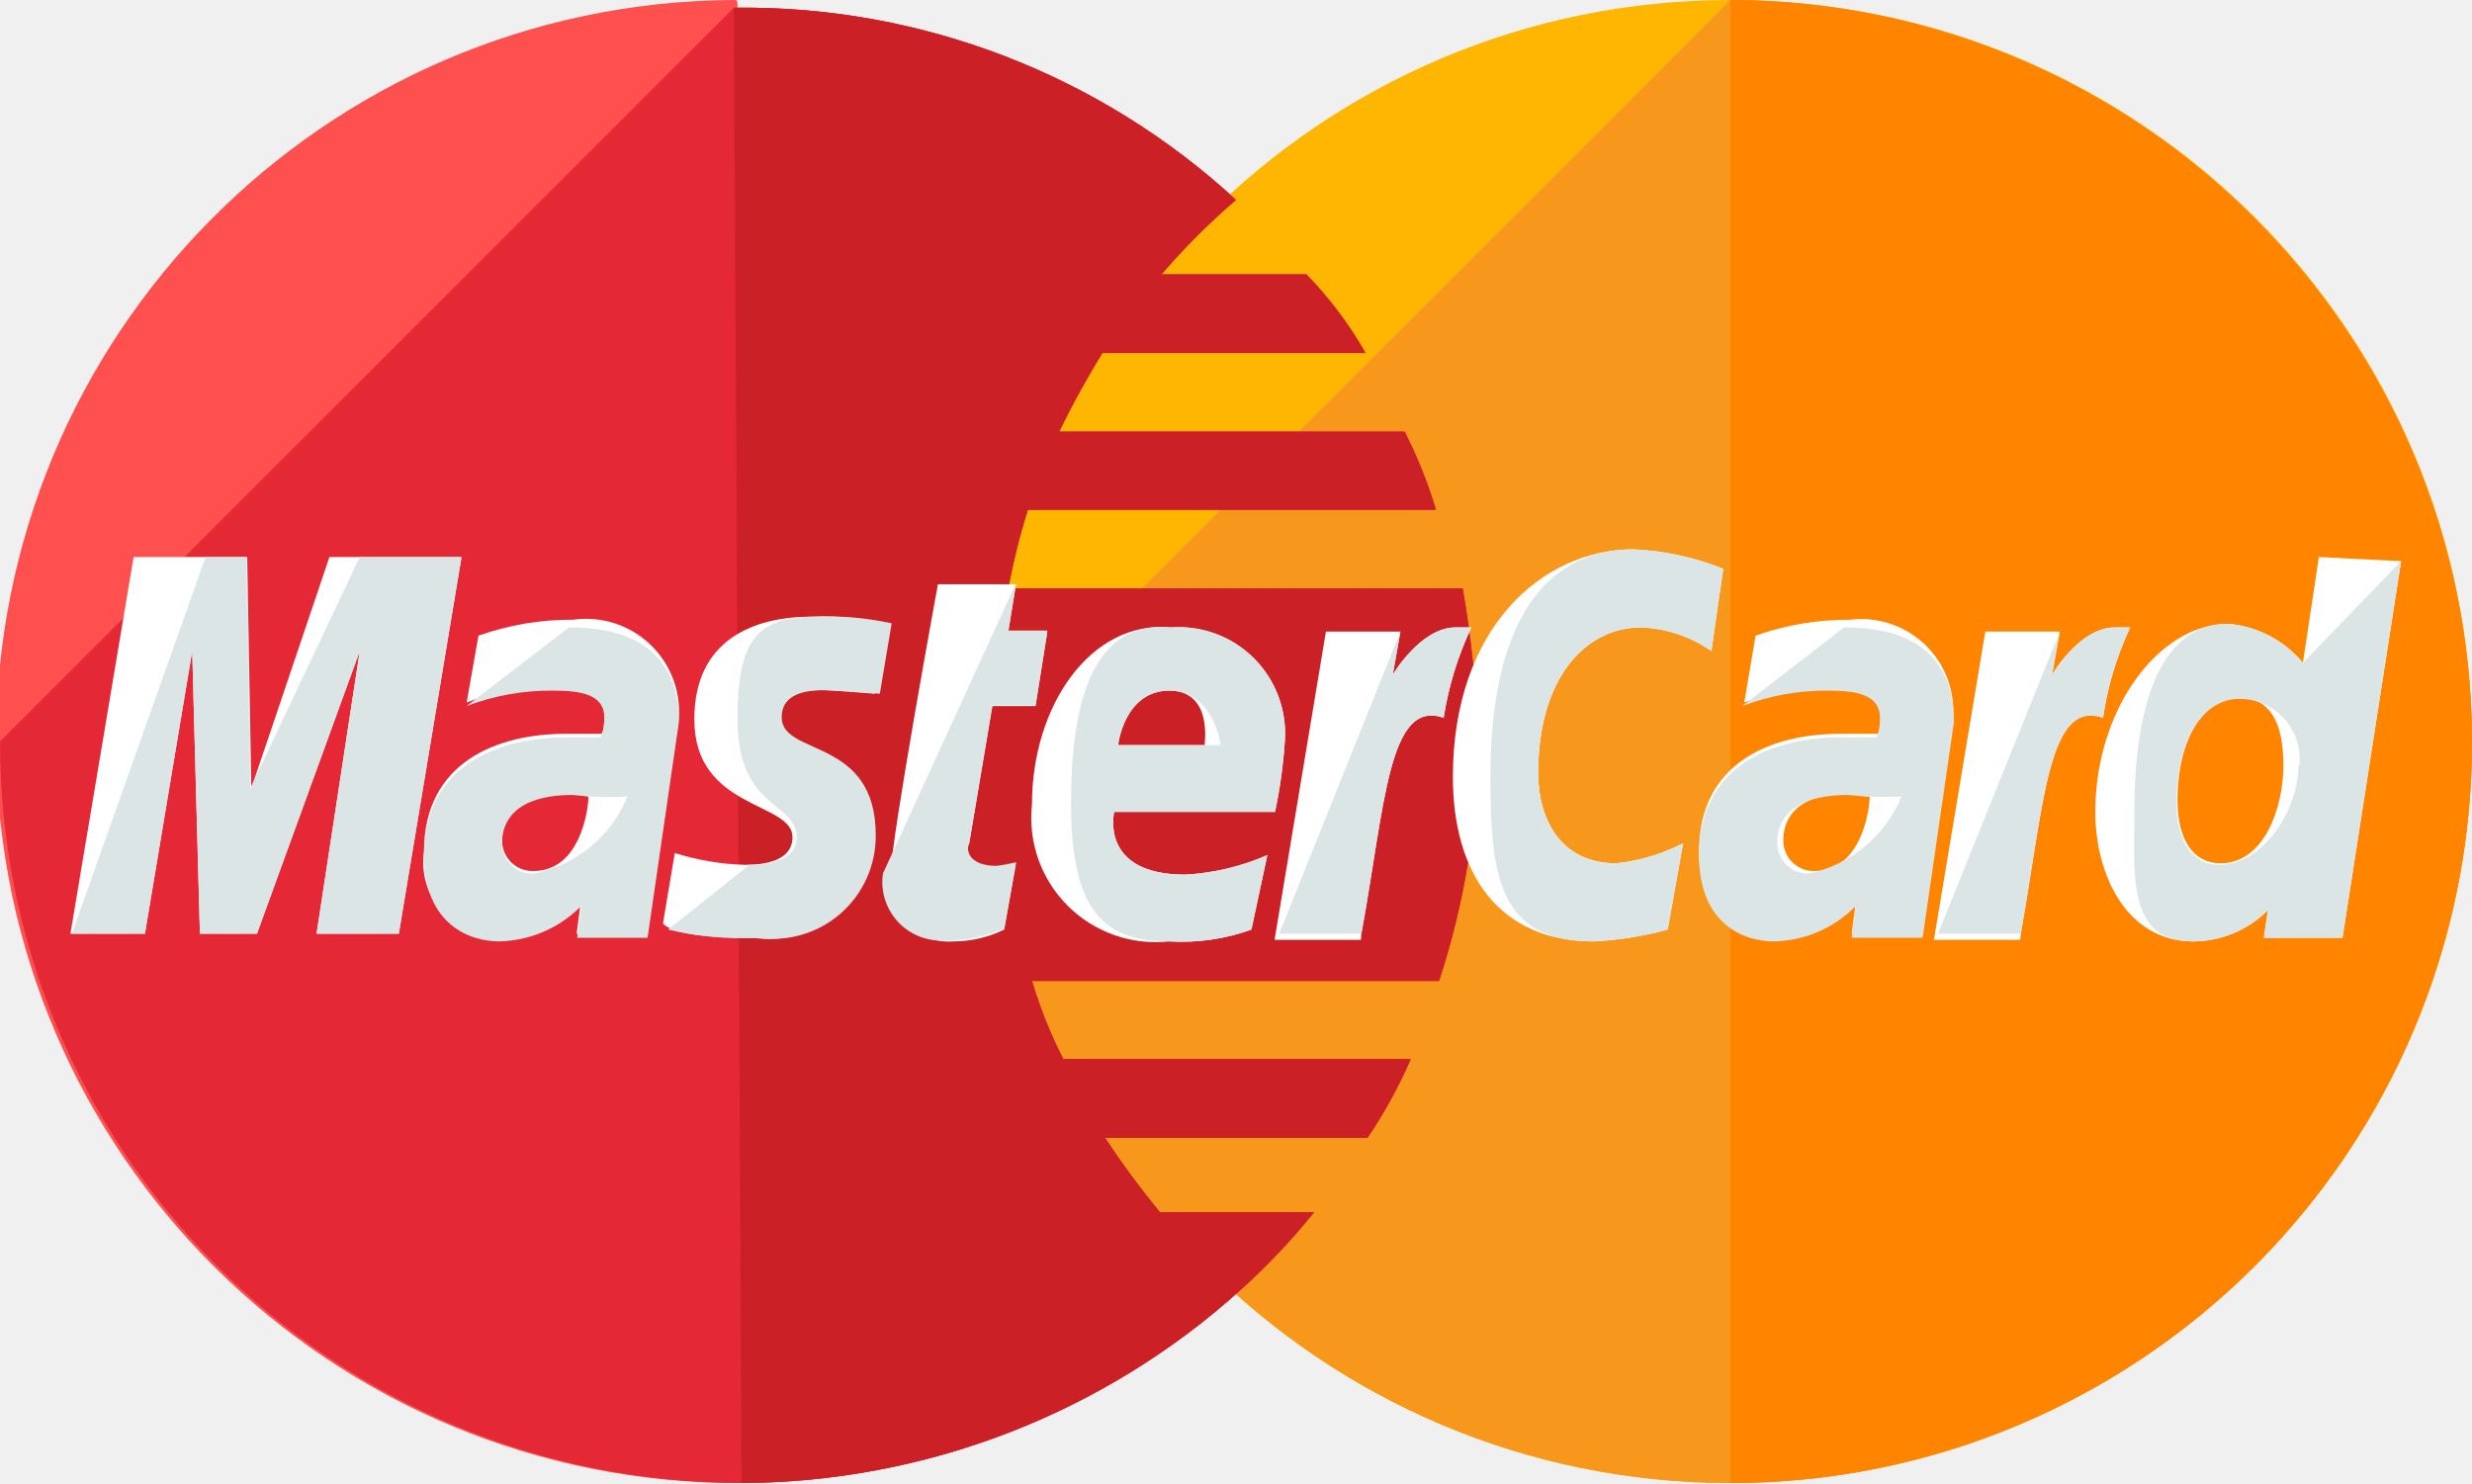
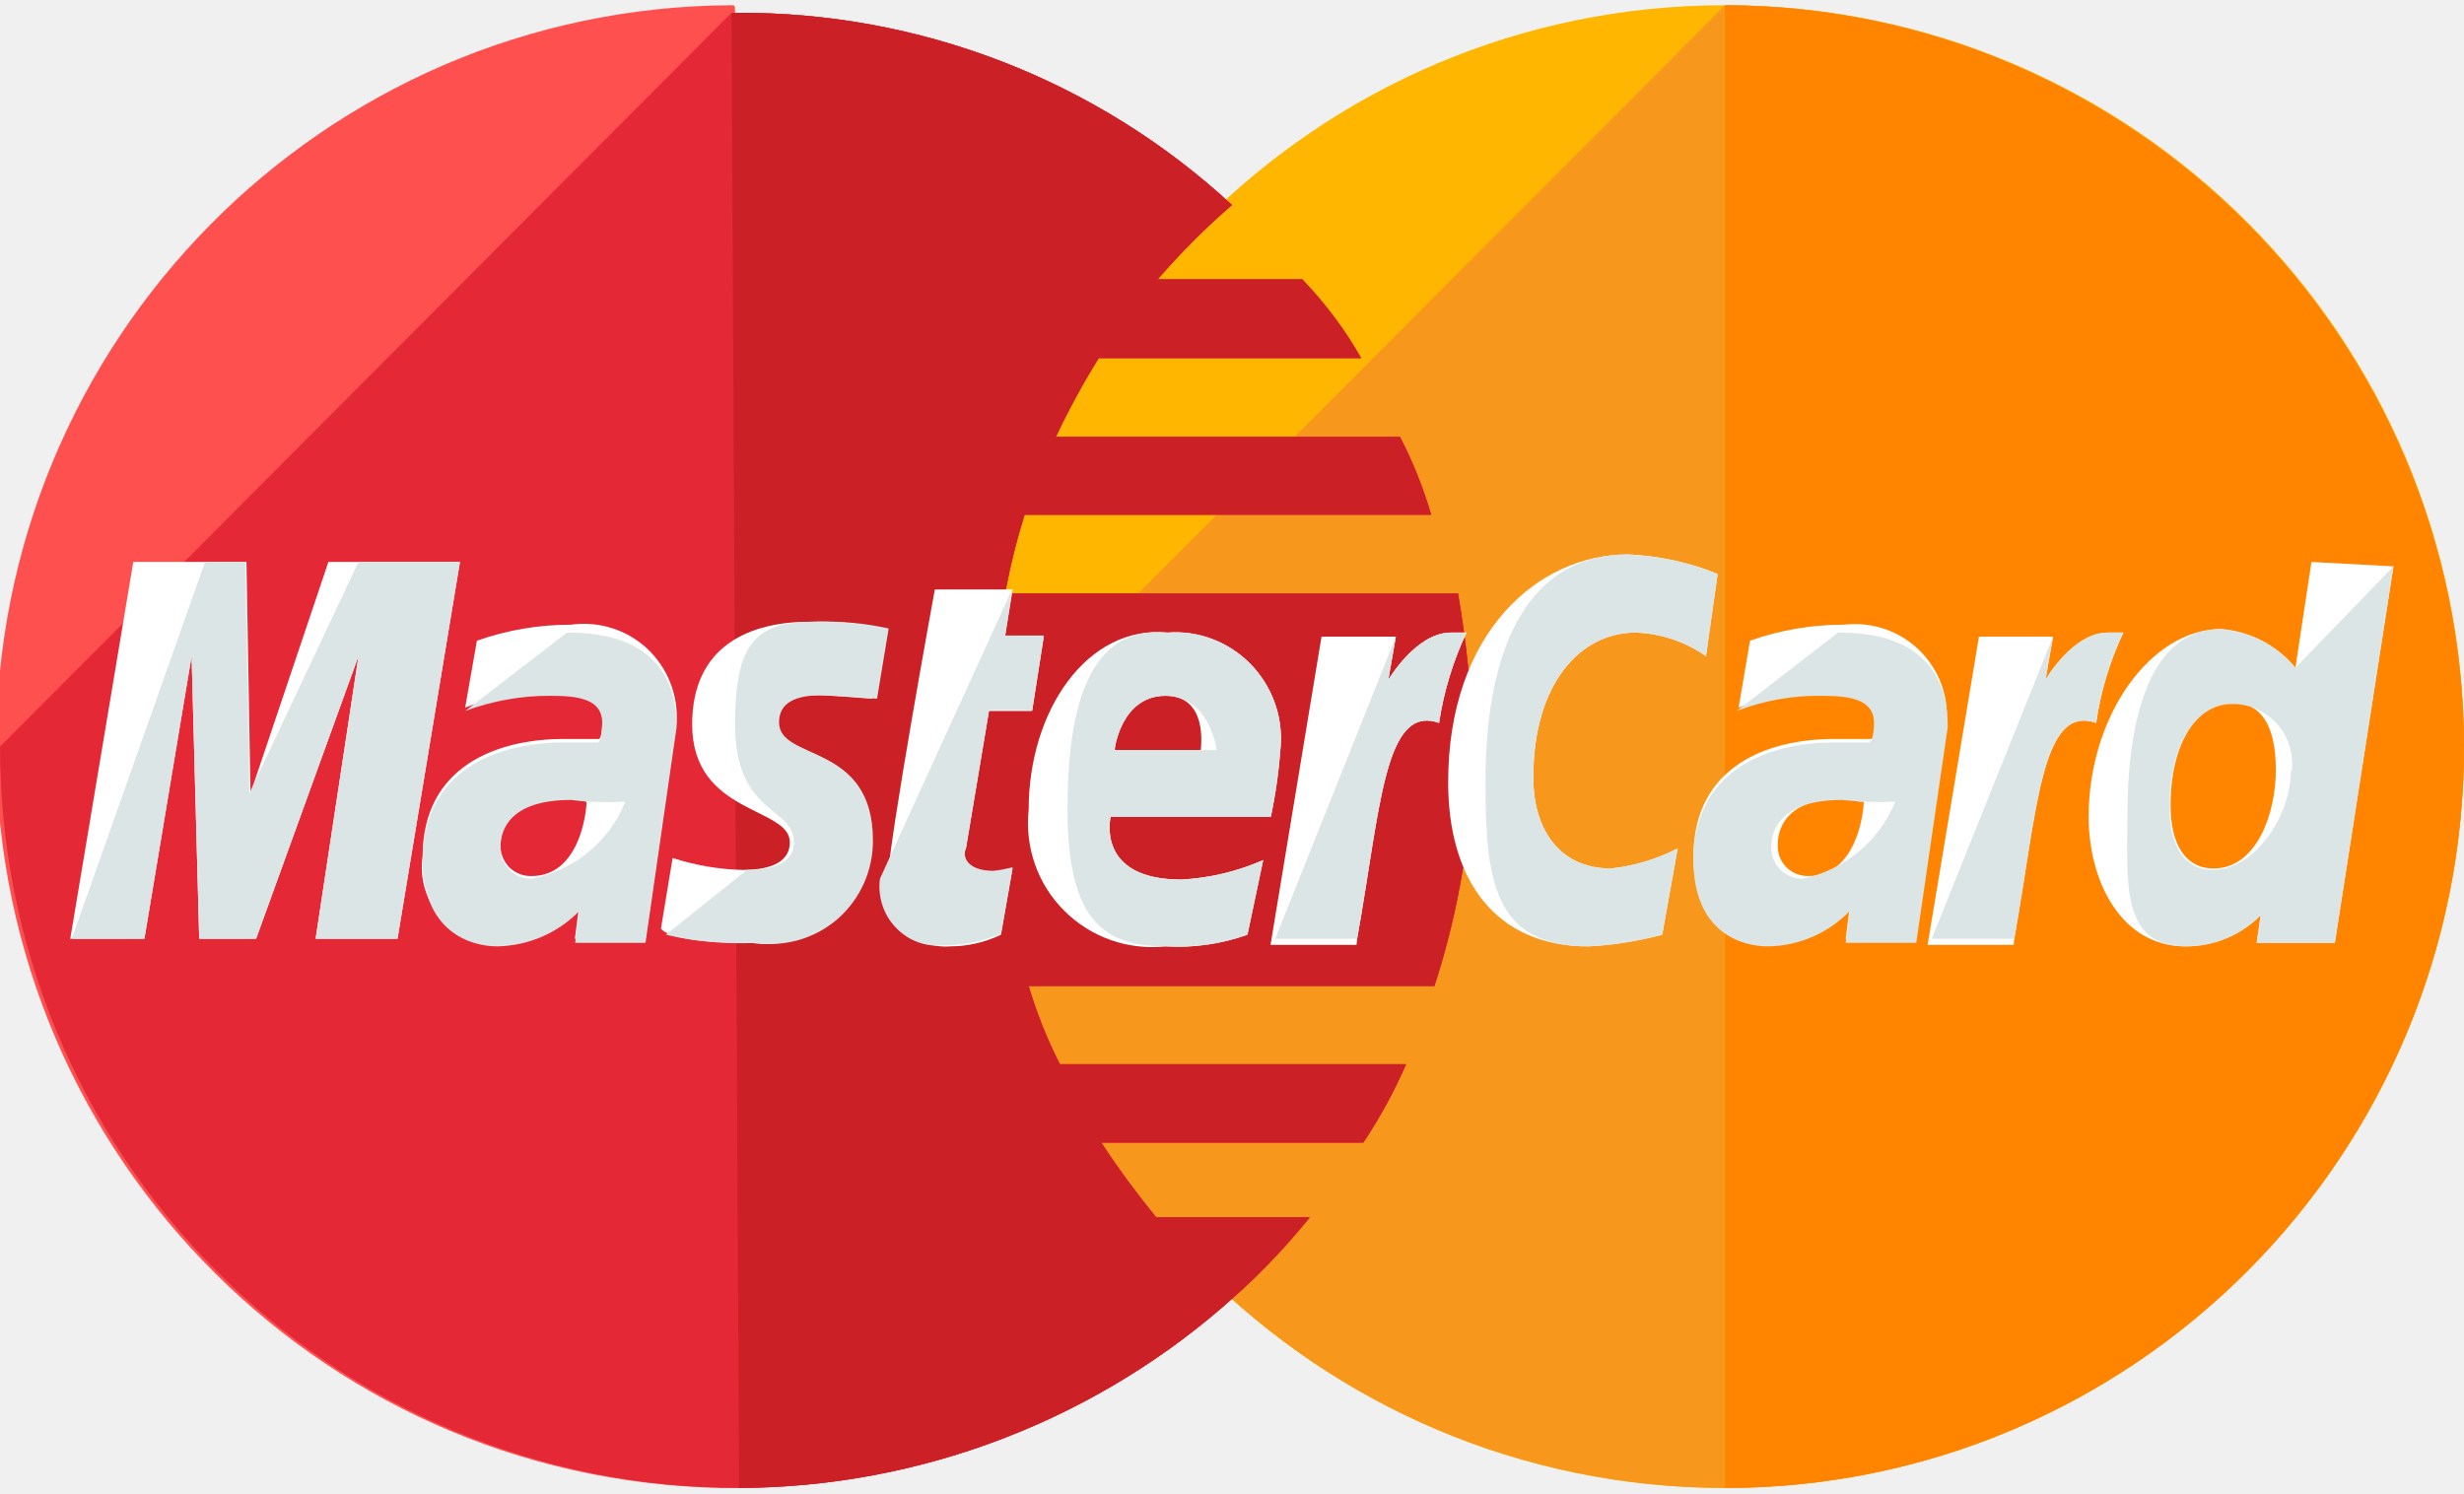
- <svg xmlns="http://www.w3.org/2000/svg" viewBox="0 0 48.1 28.86">
-   <defs>
-     <style>.cls-1{fill:#ffb600;}.cls-2{fill:#f7981d;}.cls-3{fill:#ff8500;}.cls-4{fill:#ff5050;}.cls-5{fill:#e52836;}.cls-6{fill:#cb2026;}.cls-7{fill:#fff;}.cls-8{fill:#dce5e5;}</style>
-   </defs>
-   <g id="Слой_2" data-name="Слой 2">
-     <g id="Capa_1" data-name="Capa 1">
-       <path class="cls-1" d="M48.1,14.43a14.43,14.43,0,0,1-28.86,0h0a14.43,14.43,0,1,1,28.86,0Z" />
-       <path class="cls-2" d="M33.67,0A14.47,14.47,0,0,1,48.1,14.43h0a14.43,14.43,0,0,1-28.86,0" />
-       <path class="cls-3" d="M33.67,0A14.47,14.47,0,0,1,48.1,14.43h0A14.42,14.42,0,0,1,33.67,28.86" />
-       <path class="cls-4" d="M14.28,0a14.43,14.43,0,0,0,.15,28.86,14.57,14.57,0,0,0,9.69-3.74h0a13.07,13.07,0,0,0,1.45-1.53h-3a16.82,16.82,0,0,1-1.07-1.45h5.11a9.37,9.37,0,0,0,.84-1.53H20.69a8.93,8.93,0,0,1-.61-1.52H28a15.17,15.17,0,0,0,.76-4.59,20.08,20.08,0,0,0-.3-3.05H19.62A12.65,12.65,0,0,1,20,9.92h7.94a8.93,8.93,0,0,0-.61-1.52H20.61a16.56,16.56,0,0,1,.84-1.53h5.12a7.57,7.57,0,0,0-1.15-1.53H22.6a13.23,13.23,0,0,1,1.45-1.45A14.13,14.13,0,0,0,14.35.15C14.35,0,14.35,0,14.28,0Z" />
-       <path class="cls-5" d="M0,14.43A14.42,14.42,0,0,0,14.43,28.86a14.57,14.57,0,0,0,9.69-3.74h0a13.07,13.07,0,0,0,1.45-1.53h-3a16.82,16.82,0,0,1-1.07-1.45h5.11a9.37,9.37,0,0,0,.84-1.53H20.69a8.93,8.93,0,0,1-.61-1.52H28a15.17,15.17,0,0,0,.76-4.59,20.08,20.08,0,0,0-.3-3.05H19.62A12.65,12.65,0,0,1,20,9.92h7.94a8.93,8.93,0,0,0-.61-1.52H20.61a16.56,16.56,0,0,1,.84-1.53h5.12a7.57,7.57,0,0,0-1.15-1.53H22.6a13.23,13.23,0,0,1,1.45-1.45A14.13,14.13,0,0,0,14.35.15h-.07" />
-       <path class="cls-6" d="M14.43,28.86a14.57,14.57,0,0,0,9.69-3.74h0a13.07,13.07,0,0,0,1.45-1.53h-3a16.82,16.82,0,0,1-1.07-1.45h5.11a9.37,9.37,0,0,0,.84-1.53H20.69a8.93,8.93,0,0,1-.61-1.52H28a15.17,15.17,0,0,0,.76-4.59,20.08,20.08,0,0,0-.3-3.05H19.62A12.65,12.65,0,0,1,20,9.92h7.94a8.93,8.93,0,0,0-.61-1.52H20.61a16.56,16.56,0,0,1,.84-1.53h5.12a7.57,7.57,0,0,0-1.15-1.53H22.6a13.23,13.23,0,0,1,1.45-1.45A14.13,14.13,0,0,0,14.35.15h-.07" />
-       <path class="cls-7" d="M19.54,18.09l.23-1.29a3.36,3.36,0,0,1-.38.07c-.53,0-.61-.3-.53-.46l.45-2.67h.84l.23-1.45h-.76l.15-.92H18.25s-.92,5-.92,5.65a1.14,1.14,0,0,0,1.22,1.3A2.25,2.25,0,0,0,19.54,18.09Z" />
-       <path class="cls-7" d="M20.08,15.65a2.42,2.42,0,0,0,2.67,2.67,4,4,0,0,0,1.6-.23l.31-1.45a4.59,4.59,0,0,1-1.6.38c-1.68,0-1.38-1.22-1.38-1.22h3.13A9.82,9.82,0,0,0,25,14.43a2.07,2.07,0,0,0-2.21-2.22C21.22,12.06,20.08,13.74,20.08,15.65Zm2.67-2.21c.84,0,.69,1,.69,1.06H21.76C21.76,14.43,21.91,13.44,22.75,13.44Z" />
-       <path class="cls-7" d="M32.45,18.09l.3-1.68a3.67,3.67,0,0,1-1.3.39c-1.07,0-1.52-.84-1.52-1.76,0-1.83.91-2.83,2-2.83a2.54,2.54,0,0,1,1.37.46l.23-1.6a5.33,5.33,0,0,0-1.75-.38c-1.76,0-3.51,1.52-3.51,4.43,0,1.9.91,3.2,2.74,3.2A6.84,6.84,0,0,0,32.45,18.09Z" />
-       <path class="cls-7" d="M11.15,12.06a5.4,5.4,0,0,0-1.84.31l-.23,1.3a4.47,4.47,0,0,1,1.68-.31c.54,0,1,.08,1,.53s-.08.39-.08.39H11c-1.29,0-2.75.53-2.75,2.29A1.47,1.47,0,0,0,9.7,18.25a2.31,2.31,0,0,0,1.6-.69l-.08.61H12.6l.61-4.2A1.81,1.81,0,0,0,11.15,12.06Zm.3,3.44c0,.23-.15,1.45-1.07,1.45a.59.59,0,0,1-.61-.61c0-.38.23-.92,1.38-.92A1.07,1.07,0,0,0,11.45,15.5Z" />
-       <path class="cls-7" d="M14.66,18.25a2,2,0,0,0,2.29-2c0-1.91-1.83-1.53-1.83-2.29,0-.38.3-.53.84-.53.22,0,1.06.07,1.06.07l.23-1.37A5.85,5.85,0,0,0,15.8,12c-1.14,0-2.29.45-2.29,2,0,1.76,1.91,1.6,1.91,2.29,0,.46-.53.54-.92.54a5,5,0,0,1-1.37-.23l-.23,1.37C13,18.09,13.36,18.25,14.66,18.25Z" />
-       <path class="cls-7" d="M45.12,10.84l-.31,2.06a2.12,2.12,0,0,0-1.45-.76c-1.37,0-2.59,1.68-2.59,3.66,0,1.22.61,2.52,1.9,2.52a2.06,2.06,0,0,0,1.46-.61l-.08.54h1.53l1.14-7.33Zm-.69,4.05c0,.84-.38,1.91-1.22,1.91-.54,0-.84-.46-.84-1.23,0-1.22.53-2,1.22-2C44.13,13.59,44.43,14,44.43,14.89Z" />
-       <path class="cls-7" d="M2.82,18.17l.92-5.5.15,5.5H5l2-5.5-.84,5.5h1.6l1.22-7.33H6.41l-1.52,4.5-.08-4.5H2.6L1.37,18.17Z" />
-       <path class="cls-7" d="M26.49,18.17c.46-2.52.53-4.58,1.6-4.2a6.45,6.45,0,0,1,.54-1.76h-.31c-.68,0-1.22.92-1.22.92l.15-.84H25.8l-1,6h1.68Z" />
-       <path class="cls-7" d="M36,12.06a5.4,5.4,0,0,0-1.84.31l-.22,1.3a4.41,4.41,0,0,1,1.68-.31c.53,0,1,.08,1,.53s-.08.39-.08.39H35.8c-1.29,0-2.74.53-2.74,2.29,0,1.37.91,1.68,1.45,1.68a2.29,2.29,0,0,0,1.6-.69l-.08.61h1.38L38,14A1.79,1.79,0,0,0,36,12.06Zm.38,3.44c0,.23-.15,1.45-1.07,1.45a.59.59,0,0,1-.61-.61c0-.38.23-.92,1.37-.92C36.26,15.5,36.26,15.5,36.34,15.5Z" />
-       <path class="cls-7" d="M39.32,18.17c.45-2.52.53-4.58,1.6-4.2a6.19,6.19,0,0,1,.53-1.76h-.3c-.69,0-1.22.92-1.22.92l.15-.84H38.63l-1,6h1.68Z" />
-       <path class="cls-8" d="M17.18,17a1.14,1.14,0,0,0,1.22,1.3,2.81,2.81,0,0,0,1.14-.23l.23-1.29a3.36,3.36,0,0,1-.38.07c-.53,0-.61-.3-.53-.46l.45-2.67h.84l.23-1.45h-.76l.15-.92" />
-       <path class="cls-8" d="M20.84,15.65c0,2.14.69,2.67,1.91,2.67a4,4,0,0,0,1.6-.23l.31-1.45a4.59,4.59,0,0,1-1.6.38c-1.68,0-1.38-1.22-1.38-1.22h3.13A9.82,9.82,0,0,0,25,14.43a2.07,2.07,0,0,0-2.21-2.22C21.22,12.06,20.84,13.74,20.84,15.65Zm1.91-2.21c.84,0,1,1,1,1.06h-2C21.76,14.43,21.91,13.44,22.75,13.44Z" />
-       <path class="cls-8" d="M32.45,18.09l.3-1.68a3.67,3.67,0,0,1-1.3.39c-1.07,0-1.52-.84-1.52-1.76,0-1.83.91-2.83,2-2.83a2.54,2.54,0,0,1,1.37.46l.23-1.6a5.33,5.33,0,0,0-1.75-.38C30,10.69,29,12.21,29,15.12c0,1.9.15,3.2,2,3.2A6.84,6.84,0,0,0,32.45,18.09Z" />
-       <path class="cls-8" d="M9.08,13.74a4.6,4.6,0,0,1,1.68-.3c.54,0,1,.07,1,.53,0,.31-.08.38-.08.38H11c-1.29,0-2.75.54-2.75,2.29,0,1.38.92,1.68,1.46,1.68a2.31,2.31,0,0,0,1.6-.69l-.08.62H12.6l.61-4.2c0-1.76-1.53-1.84-2.14-1.84m1.14,3.29A2.48,2.48,0,0,1,10.38,17a.59.59,0,0,1-.61-.61c0-.38.23-.92,1.38-.92A5.82,5.82,0,0,0,12.21,15.5Z" />
-       <path class="cls-8" d="M13,18.09a6.17,6.17,0,0,0,1.75.16,2,2,0,0,0,2.29-2c0-1.91-1.83-1.53-1.83-2.29,0-.38.31-.53.84-.53.23,0,1.07.07,1.07.07l.23-1.37A5.85,5.85,0,0,0,15.88,12c-1.15,0-1.53.45-1.53,2,0,1.76,1.15,1.6,1.15,2.29,0,.46-.54.54-.92.54" />
-       <path class="cls-8" d="M44.81,12.9a2.12,2.12,0,0,0-1.45-.76c-1.37,0-1.83,1.68-1.83,3.66,0,1.22-.15,2.52,1.14,2.52a2.06,2.06,0,0,0,1.46-.61l-.08.54h1.53l1.14-7.33m-2,4c0,.84-.69,1.91-1.53,1.91-.54,0-.84-.46-.84-1.23,0-1.22.53-2,1.22-2A1.17,1.17,0,0,1,44.74,14.89Z" />
-       <path class="cls-8" d="M2.82,18.17l.92-5.5.15,5.5H5l2-5.5-.84,5.5h1.6l1.22-7.33H7l-2.13,4.5-.08-4.5H4l-2.6,7.33Z" />
-       <path class="cls-8" d="M24.89,18.17h1.6c.46-2.52.53-4.58,1.6-4.2a6.45,6.45,0,0,1,.54-1.76h-.31c-.68,0-1.22.92-1.22.92l.15-.84" />
-       <path class="cls-8" d="M33.9,13.74a4.54,4.54,0,0,1,1.68-.3c.53,0,1,.07,1,.53,0,.31-.08.38-.08.38H35.8c-1.29,0-2.74.54-2.74,2.29,0,1.38.91,1.68,1.45,1.68a2.29,2.29,0,0,0,1.6-.69l-.08.62h1.38l.61-4.2c0-1.76-1.53-1.84-2.14-1.84M37,15.5A2.5,2.5,0,0,1,35.19,17a.6.6,0,0,1-.61-.61c0-.38.23-.92,1.38-.92A6.39,6.39,0,0,0,37,15.5Z" />
-       <path class="cls-8" d="M37.71,18.17h1.61c.45-2.52.53-4.58,1.6-4.2a6.19,6.19,0,0,1,.53-1.76h-.3c-.69,0-1.22.92-1.22.92l.15-.84" />
-     </g>
+ <svg xmlns="http://www.w3.org/2000/svg" width="33px" height="20px" viewBox="0 0 33 20" version="1.1">
+   <g id="surface1">
+     <path style=" stroke:none;fill-rule:nonzero;fill:rgb(100%,71.373%,0%);fill-opacity:1;" d="M 33 10 C 33 15.484 28.566 19.93 23.102 19.93 C 17.633 19.93 13.199 15.484 13.199 10 C 13.199 4.516 17.633 0.07 23.102 0.07 C 28.566 0.07 33 4.516 33 10 Z M 33 10 " />
+     <path style=" stroke:none;fill-rule:nonzero;fill:rgb(96.863%,59.608%,11.373%);fill-opacity:1;" d="M 23.102 0.07 C 28.562 0.086 32.984 4.523 33 10 C 33 15.484 28.566 19.93 23.102 19.93 C 17.633 19.93 13.199 15.484 13.199 10 " />
+     <path style=" stroke:none;fill-rule:nonzero;fill:rgb(100%,52.157%,0%);fill-opacity:1;" d="M 23.102 0.07 C 28.562 0.086 32.984 4.523 33 10 C 33 12.633 31.961 15.16 30.102 17.023 C 28.246 18.887 25.727 19.934 23.102 19.93 " />
+     <path style=" stroke:none;fill-rule:nonzero;fill:rgb(100%,31.373%,31.373%);fill-opacity:1;" d="M 9.797 0.07 C 4.328 0.098 -0.078 4.566 -0.051 10.051 C -0.023 15.535 4.434 19.961 9.898 19.93 C 12.355 19.922 14.723 19.004 16.547 17.355 C 16.906 17.035 17.238 16.68 17.543 16.305 L 15.484 16.305 C 15.223 15.984 14.977 15.652 14.75 15.305 L 18.258 15.305 C 18.48 14.973 18.672 14.621 18.832 14.254 L 14.195 14.254 C 14.023 13.918 13.883 13.566 13.777 13.207 L 19.211 13.207 C 19.543 12.188 19.719 11.121 19.73 10.047 C 19.715 9.344 19.648 8.641 19.527 7.949 L 13.461 7.949 C 13.527 7.594 13.613 7.242 13.723 6.895 L 19.168 6.895 C 19.062 6.535 18.922 6.184 18.75 5.852 L 14.141 5.852 C 14.312 5.488 14.504 5.137 14.715 4.797 L 18.23 4.797 C 18.012 4.414 17.746 4.059 17.441 3.742 L 15.504 3.742 C 15.812 3.387 16.145 3.051 16.5 2.746 C 14.688 1.07 12.309 0.152 9.844 0.172 C 9.844 0.07 9.844 0.07 9.797 0.07 Z M 9.797 0.07 " />
+     <path style=" stroke:none;fill-rule:nonzero;fill:rgb(89.804%,15.686%,21.176%);fill-opacity:1;" d="M 0 10 C 0 12.633 1.039 15.16 2.898 17.023 C 4.754 18.887 7.273 19.934 9.898 19.93 C 12.355 19.922 14.723 19.004 16.547 17.355 C 16.906 17.035 17.238 16.68 17.543 16.305 L 15.484 16.305 C 15.223 15.984 14.977 15.652 14.75 15.305 L 18.258 15.305 C 18.48 14.973 18.672 14.621 18.832 14.254 L 14.195 14.254 C 14.023 13.918 13.883 13.566 13.777 13.207 L 19.211 13.207 C 19.543 12.188 19.719 11.121 19.73 10.047 C 19.715 9.344 19.648 8.641 19.527 7.949 L 13.461 7.949 C 13.527 7.594 13.613 7.242 13.723 6.895 L 19.168 6.895 C 19.062 6.535 18.922 6.184 18.75 5.852 L 14.141 5.852 C 14.312 5.488 14.504 5.137 14.715 4.797 L 18.23 4.797 C 18.012 4.414 17.746 4.059 17.441 3.742 L 15.504 3.742 C 15.812 3.387 16.145 3.051 16.5 2.746 C 14.688 1.07 12.309 0.152 9.844 0.172 L 9.797 0.172 " />
+     <path style=" stroke:none;fill-rule:nonzero;fill:rgb(79.608%,12.549%,14.902%);fill-opacity:1;" d="M 9.898 19.93 C 12.355 19.922 14.723 19.004 16.547 17.355 C 16.906 17.035 17.238 16.68 17.543 16.305 L 15.484 16.305 C 15.223 15.984 14.977 15.652 14.75 15.305 L 18.258 15.305 C 18.48 14.973 18.672 14.621 18.832 14.254 L 14.195 14.254 C 14.023 13.918 13.883 13.566 13.777 13.207 L 19.211 13.207 C 19.543 12.188 19.719 11.121 19.73 10.047 C 19.715 9.344 19.648 8.641 19.527 7.949 L 13.461 7.949 C 13.527 7.594 13.613 7.242 13.723 6.895 L 19.168 6.895 C 19.062 6.535 18.922 6.184 18.75 5.852 L 14.141 5.852 C 14.312 5.488 14.504 5.137 14.715 4.797 L 18.23 4.797 C 18.012 4.414 17.746 4.059 17.441 3.742 L 15.504 3.742 C 15.812 3.387 16.145 3.051 16.5 2.746 C 14.688 1.07 12.309 0.152 9.844 0.172 L 9.797 0.172 " />
+     <path style=" stroke:none;fill-rule:nonzero;fill:rgb(100%,100%,100%);fill-opacity:1;" d="M 13.406 12.52 L 13.562 11.633 C 13.477 11.652 13.391 11.668 13.305 11.68 C 12.938 11.68 12.883 11.473 12.938 11.363 L 13.246 9.523 L 13.824 9.523 L 13.98 8.527 L 13.461 8.527 L 13.562 7.895 L 12.52 7.895 C 12.52 7.895 11.891 11.336 11.891 11.781 C 11.855 12.02 11.93 12.258 12.094 12.434 C 12.258 12.605 12.488 12.695 12.727 12.676 C 12.961 12.676 13.195 12.621 13.406 12.52 Z M 13.406 12.52 " />
+     <path style=" stroke:none;fill-rule:nonzero;fill:rgb(100%,100%,100%);fill-opacity:1;" d="M 13.777 10.84 C 13.723 11.344 13.895 11.844 14.254 12.199 C 14.609 12.555 15.105 12.73 15.609 12.676 C 15.98 12.699 16.355 12.645 16.707 12.52 L 16.918 11.52 C 16.57 11.672 16.199 11.762 15.82 11.781 C 14.668 11.781 14.875 10.941 14.875 10.941 L 17.02 10.941 C 17.086 10.633 17.129 10.316 17.152 10 C 17.184 9.586 17.031 9.18 16.742 8.887 C 16.449 8.594 16.047 8.441 15.637 8.473 C 14.559 8.367 13.777 9.523 13.777 10.84 Z M 15.609 9.32 C 16.184 9.32 16.082 10.008 16.082 10.047 L 14.93 10.047 C 14.93 10 15.031 9.32 15.609 9.32 Z M 15.609 9.32 " />
+     <path style=" stroke:none;fill-rule:nonzero;fill:rgb(100%,100%,100%);fill-opacity:1;" d="M 22.262 12.52 L 22.469 11.363 C 22.191 11.508 21.887 11.598 21.578 11.633 C 20.844 11.633 20.535 11.055 20.535 10.418 C 20.535 9.16 21.16 8.473 21.906 8.473 C 22.242 8.484 22.57 8.594 22.848 8.789 L 23.004 7.688 C 22.621 7.531 22.215 7.445 21.805 7.426 C 20.598 7.426 19.395 8.473 19.395 10.477 C 19.395 11.781 20.02 12.676 21.273 12.676 C 21.609 12.66 21.941 12.605 22.262 12.52 Z M 22.262 12.52 " />
+     <path style=" stroke:none;fill-rule:nonzero;fill:rgb(100%,100%,100%);fill-opacity:1;" d="M 7.648 8.367 C 7.219 8.367 6.793 8.438 6.387 8.582 L 6.23 9.477 C 6.598 9.332 6.988 9.258 7.383 9.262 C 7.754 9.262 8.066 9.32 8.066 9.629 C 8.066 9.938 8.012 9.898 8.012 9.898 L 7.547 9.898 C 6.66 9.898 5.66 10.262 5.66 11.473 C 5.617 11.762 5.703 12.055 5.895 12.277 C 6.086 12.5 6.363 12.629 6.656 12.629 C 7.07 12.621 7.461 12.449 7.754 12.152 L 7.699 12.574 L 8.645 12.574 L 9.062 9.684 C 9.086 9.309 8.941 8.945 8.668 8.688 C 8.395 8.434 8.02 8.316 7.648 8.367 Z M 7.855 10.738 C 7.855 10.895 7.754 11.734 7.121 11.734 C 7.008 11.738 6.902 11.695 6.82 11.617 C 6.742 11.535 6.699 11.426 6.703 11.316 C 6.703 11.055 6.859 10.68 7.648 10.68 C 7.715 10.711 7.785 10.727 7.855 10.738 Z M 7.855 10.738 " />
+     <path style=" stroke:none;fill-rule:nonzero;fill:rgb(100%,100%,100%);fill-opacity:1;" d="M 10.059 12.629 C 10.453 12.688 10.855 12.57 11.16 12.305 C 11.461 12.039 11.633 11.656 11.629 11.254 C 11.629 9.938 10.375 10.199 10.375 9.676 C 10.375 9.414 10.578 9.312 10.949 9.312 C 11.102 9.312 11.676 9.359 11.676 9.359 L 11.836 8.418 C 11.508 8.348 11.176 8.316 10.84 8.328 C 10.059 8.328 9.27 8.637 9.27 9.703 C 9.27 10.914 10.578 10.805 10.578 11.281 C 10.578 11.598 10.215 11.652 9.949 11.652 C 9.629 11.645 9.312 11.59 9.008 11.492 L 8.852 12.438 C 8.918 12.52 9.164 12.629 10.059 12.629 Z M 10.059 12.629 " />
+     <path style=" stroke:none;fill-rule:nonzero;fill:rgb(100%,100%,100%);fill-opacity:1;" d="M 30.957 7.527 L 30.742 8.945 C 30.496 8.645 30.137 8.457 29.746 8.426 C 28.809 8.426 27.973 9.582 27.973 10.941 C 27.973 11.781 28.391 12.676 29.273 12.676 C 29.652 12.676 30.012 12.527 30.277 12.258 L 30.223 12.629 L 31.27 12.629 L 32.055 7.586 Z M 30.48 10.316 C 30.48 10.895 30.223 11.633 29.645 11.633 C 29.273 11.633 29.07 11.316 29.07 10.785 C 29.07 9.945 29.434 9.406 29.906 9.406 C 30.277 9.422 30.48 9.703 30.48 10.316 Z M 30.48 10.316 " />
+     <path style=" stroke:none;fill-rule:nonzero;fill:rgb(100%,100%,100%);fill-opacity:1;" d="M 1.934 12.574 L 2.566 8.789 L 2.668 12.574 L 3.43 12.574 L 4.801 8.789 L 4.227 12.574 L 5.324 12.574 L 6.16 7.527 L 4.398 7.527 L 3.355 10.625 L 3.301 7.527 L 1.785 7.527 L 0.941 12.574 Z M 1.934 12.574 " />
+     <path style=" stroke:none;fill-rule:nonzero;fill:rgb(100%,100%,100%);fill-opacity:1;" d="M 18.176 12.574 C 18.488 10.84 18.539 9.422 19.273 9.684 C 19.336 9.266 19.461 8.855 19.641 8.473 L 19.43 8.473 C 18.965 8.473 18.594 9.105 18.594 9.105 L 18.695 8.527 L 17.699 8.527 L 17.016 12.656 L 18.168 12.656 Z M 18.176 12.574 " />
+     <path style=" stroke:none;fill-rule:nonzero;fill:rgb(100%,100%,100%);fill-opacity:1;" d="M 24.699 8.367 C 24.27 8.367 23.84 8.438 23.438 8.582 L 23.285 9.477 C 23.652 9.332 24.043 9.258 24.438 9.262 C 24.801 9.262 25.125 9.32 25.125 9.629 C 25.125 9.938 25.07 9.898 25.07 9.898 L 24.562 9.898 C 23.676 9.898 22.68 10.262 22.68 11.473 C 22.68 12.414 23.305 12.629 23.676 12.629 C 24.09 12.621 24.484 12.453 24.773 12.152 L 24.719 12.574 L 25.664 12.574 L 26.07 9.703 C 26.105 9.332 25.969 8.965 25.703 8.707 C 25.438 8.449 25.066 8.324 24.699 8.367 Z M 24.961 10.738 C 24.961 10.895 24.855 11.734 24.227 11.734 C 24.113 11.738 24.004 11.695 23.926 11.617 C 23.844 11.535 23.805 11.426 23.809 11.316 C 23.809 11.055 23.965 10.68 24.746 10.68 C 24.875 10.738 24.875 10.738 24.934 10.738 Z M 24.961 10.738 " />
+     <path style=" stroke:none;fill-rule:nonzero;fill:rgb(100%,100%,100%);fill-opacity:1;" d="M 26.977 12.574 C 27.285 10.84 27.34 9.422 28.074 9.684 C 28.133 9.266 28.258 8.855 28.438 8.473 L 28.23 8.473 C 27.758 8.473 27.395 9.105 27.395 9.105 L 27.496 8.527 L 26.504 8.527 L 25.816 12.656 L 26.969 12.656 Z M 26.977 12.574 " />
+     <path style=" stroke:none;fill-rule:nonzero;fill:rgb(86.275%,89.804%,89.804%);fill-opacity:1;" d="M 11.785 11.77 C 11.754 12.004 11.828 12.246 11.992 12.418 C 12.152 12.594 12.387 12.684 12.625 12.664 C 12.891 12.664 13.16 12.613 13.406 12.504 L 13.562 11.617 C 13.477 11.637 13.391 11.656 13.305 11.664 C 12.938 11.664 12.883 11.461 12.938 11.348 L 13.246 9.512 L 13.824 9.512 L 13.98 8.512 L 13.461 8.512 L 13.562 7.879 " />
+     <path style=" stroke:none;fill-rule:nonzero;fill:rgb(86.275%,89.804%,89.804%);fill-opacity:1;" d="M 14.297 10.84 C 14.297 12.312 14.77 12.676 15.609 12.676 C 15.98 12.699 16.355 12.645 16.707 12.52 L 16.918 11.52 C 16.57 11.672 16.199 11.762 15.82 11.781 C 14.668 11.781 14.875 10.941 14.875 10.941 L 17.02 10.941 C 17.086 10.633 17.129 10.316 17.152 10 C 17.184 9.586 17.031 9.18 16.742 8.887 C 16.449 8.594 16.047 8.441 15.637 8.473 C 14.559 8.367 14.297 9.523 14.297 10.84 Z M 15.609 9.32 C 16.184 9.32 16.293 10.008 16.293 10.047 L 14.922 10.047 C 14.93 10 15.031 9.32 15.609 9.32 Z M 15.609 9.32 " />
+     <path style=" stroke:none;fill-rule:nonzero;fill:rgb(86.275%,89.804%,89.804%);fill-opacity:1;" d="M 22.262 12.52 L 22.469 11.363 C 22.191 11.508 21.887 11.598 21.578 11.633 C 20.844 11.633 20.535 11.055 20.535 10.418 C 20.535 9.16 21.16 8.473 21.906 8.473 C 22.242 8.484 22.57 8.594 22.848 8.789 L 23.004 7.688 C 22.621 7.531 22.215 7.445 21.805 7.426 C 20.582 7.426 19.895 8.473 19.895 10.477 C 19.895 11.781 20 12.676 21.27 12.676 C 21.605 12.66 21.938 12.605 22.262 12.52 Z M 22.262 12.52 " />
+     <path style=" stroke:none;fill-rule:nonzero;fill:rgb(86.275%,89.804%,89.804%);fill-opacity:1;" d="M 6.23 9.523 C 6.598 9.387 6.988 9.316 7.383 9.32 C 7.754 9.32 8.066 9.367 8.066 9.684 C 8.066 9.898 8.012 9.945 8.012 9.945 L 7.547 9.945 C 6.66 9.945 5.66 10.316 5.66 11.52 C 5.66 12.473 6.293 12.676 6.66 12.676 C 7.074 12.668 7.469 12.5 7.758 12.203 L 7.703 12.629 L 8.645 12.629 L 9.062 9.738 C 9.062 8.527 8.012 8.473 7.594 8.473 M 8.375 10.738 C 8.16 11.273 7.688 11.66 7.121 11.77 C 7.008 11.773 6.902 11.73 6.82 11.648 C 6.742 11.57 6.699 11.461 6.703 11.348 C 6.703 11.086 6.859 10.715 7.648 10.715 C 7.891 10.746 8.133 10.75 8.375 10.738 Z M 8.375 10.738 " />
+     <path style=" stroke:none;fill-rule:nonzero;fill:rgb(86.275%,89.804%,89.804%);fill-opacity:1;" d="M 8.918 12.52 C 9.312 12.613 9.715 12.648 10.121 12.629 C 10.516 12.688 10.918 12.57 11.223 12.305 C 11.523 12.039 11.695 11.656 11.691 11.254 C 11.691 9.938 10.434 10.199 10.434 9.676 C 10.434 9.414 10.648 9.312 11.012 9.312 C 11.168 9.312 11.746 9.359 11.746 9.359 L 11.902 8.418 C 11.57 8.344 11.234 8.316 10.895 8.328 C 10.105 8.328 9.844 8.637 9.844 9.703 C 9.844 10.914 10.633 10.805 10.633 11.281 C 10.633 11.598 10.262 11.652 10.004 11.652 " />
+     <path style=" stroke:none;fill-rule:nonzero;fill:rgb(86.275%,89.804%,89.804%);fill-opacity:1;" d="M 30.742 8.945 C 30.496 8.645 30.137 8.457 29.746 8.426 C 28.809 8.426 28.492 9.582 28.492 10.941 C 28.492 11.781 28.391 12.676 29.273 12.676 C 29.652 12.676 30.012 12.527 30.277 12.258 L 30.223 12.629 L 31.27 12.629 L 32.055 7.586 M 30.68 10.336 C 30.68 10.914 30.207 11.652 29.633 11.652 C 29.262 11.652 29.055 11.336 29.055 10.805 C 29.055 9.965 29.418 9.43 29.891 9.43 C 30.121 9.426 30.336 9.523 30.492 9.691 C 30.645 9.863 30.719 10.09 30.695 10.316 Z M 30.68 10.336 " />
+     <path style=" stroke:none;fill-rule:nonzero;fill:rgb(86.275%,89.804%,89.804%);fill-opacity:1;" d="M 1.934 12.574 L 2.566 8.789 L 2.668 12.574 L 3.43 12.574 L 4.801 8.789 L 4.227 12.574 L 5.324 12.574 L 6.16 7.527 L 4.801 7.527 L 3.34 10.625 L 3.285 7.527 L 2.746 7.527 L 0.961 12.574 Z M 1.934 12.574 " />
+     <path style=" stroke:none;fill-rule:nonzero;fill:rgb(86.275%,89.804%,89.804%);fill-opacity:1;" d="M 17.078 12.574 L 18.176 12.574 C 18.488 10.84 18.539 9.422 19.273 9.684 C 19.336 9.266 19.461 8.855 19.641 8.473 L 19.43 8.473 C 18.965 8.473 18.594 9.105 18.594 9.105 L 18.695 8.527 " />
+     <path style=" stroke:none;fill-rule:nonzero;fill:rgb(86.275%,89.804%,89.804%);fill-opacity:1;" d="M 23.258 9.523 C 23.625 9.383 24.016 9.312 24.41 9.32 C 24.773 9.32 25.098 9.367 25.098 9.684 C 25.098 9.898 25.043 9.945 25.043 9.945 L 24.562 9.945 C 23.676 9.945 22.68 10.316 22.68 11.52 C 22.68 12.473 23.305 12.676 23.676 12.676 C 24.09 12.672 24.484 12.5 24.773 12.203 L 24.719 12.629 L 25.664 12.629 L 26.086 9.738 C 26.086 8.527 25.035 8.473 24.617 8.473 M 25.383 10.738 C 25.168 11.266 24.703 11.652 24.145 11.77 C 24.031 11.77 23.922 11.727 23.844 11.648 C 23.766 11.57 23.723 11.461 23.723 11.348 C 23.723 11.086 23.883 10.715 24.672 10.715 C 24.906 10.742 25.148 10.75 25.383 10.738 Z M 25.383 10.738 " />
+     <path style=" stroke:none;fill-rule:nonzero;fill:rgb(86.275%,89.804%,89.804%);fill-opacity:1;" d="M 25.871 12.574 L 26.977 12.574 C 27.285 10.84 27.34 9.422 28.074 9.684 C 28.133 9.266 28.258 8.855 28.438 8.473 L 28.23 8.473 C 27.758 8.473 27.395 9.105 27.395 9.105 L 27.496 8.527 " />
  </g>
</svg>
